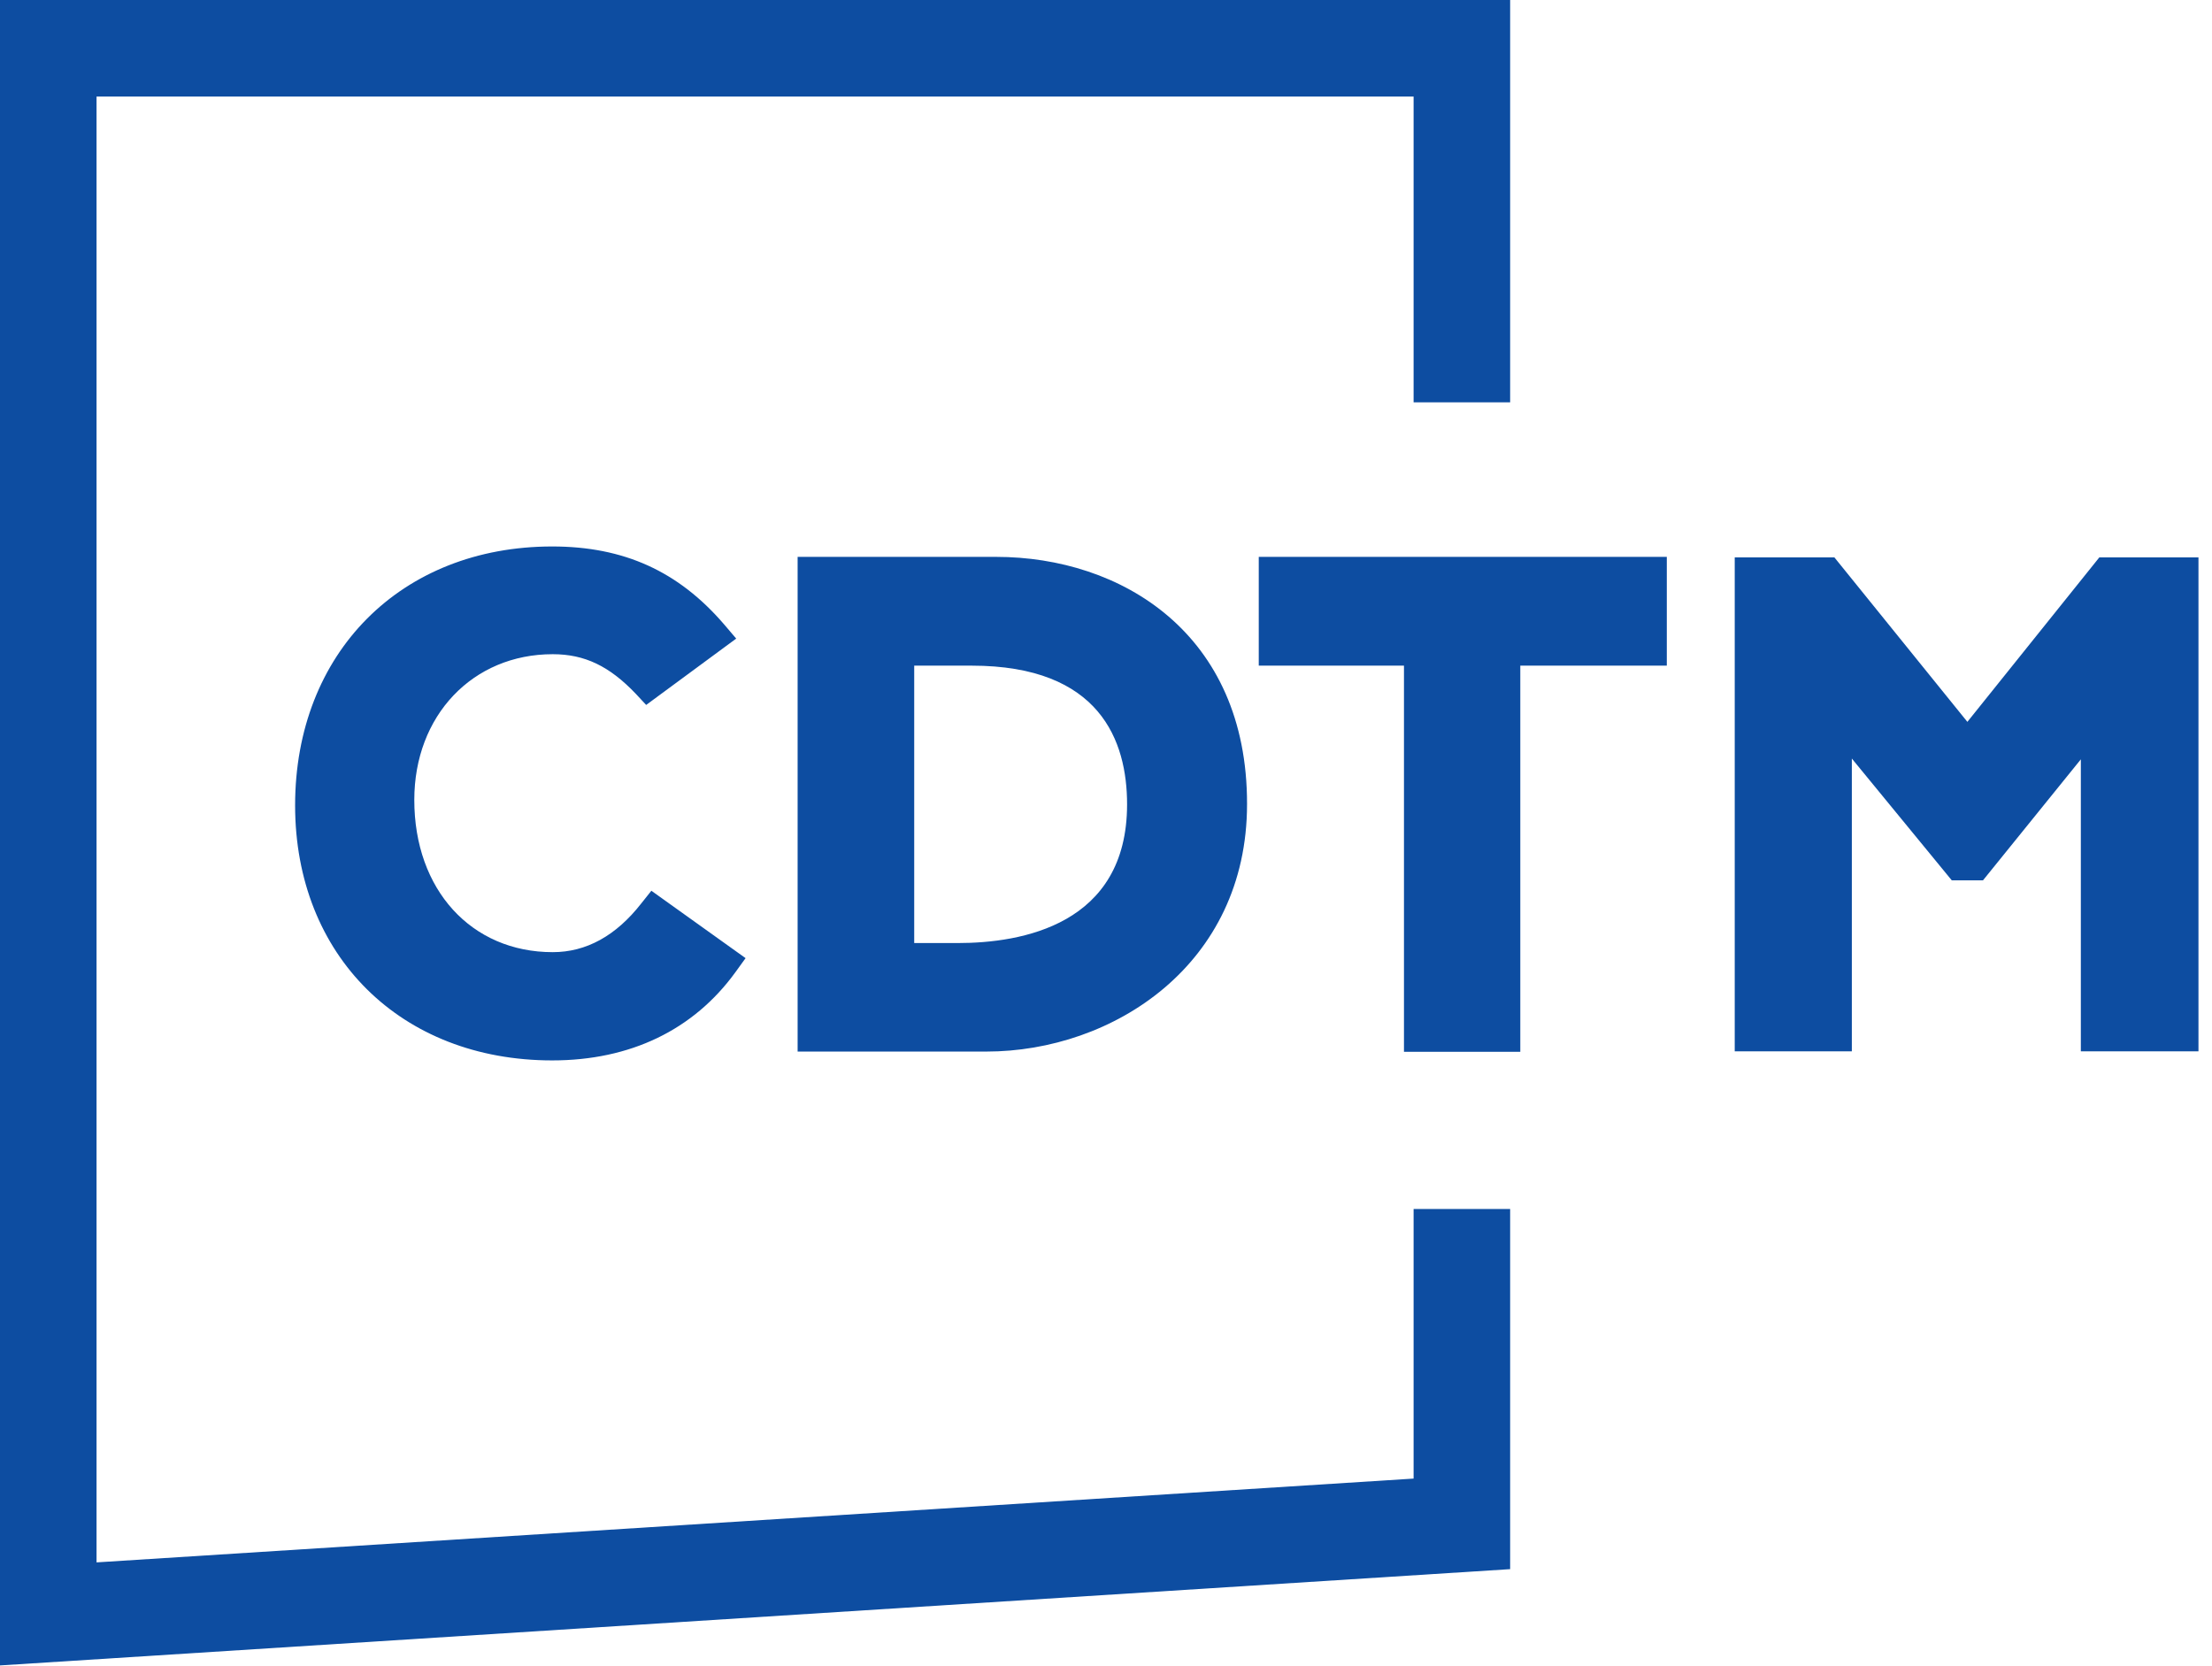
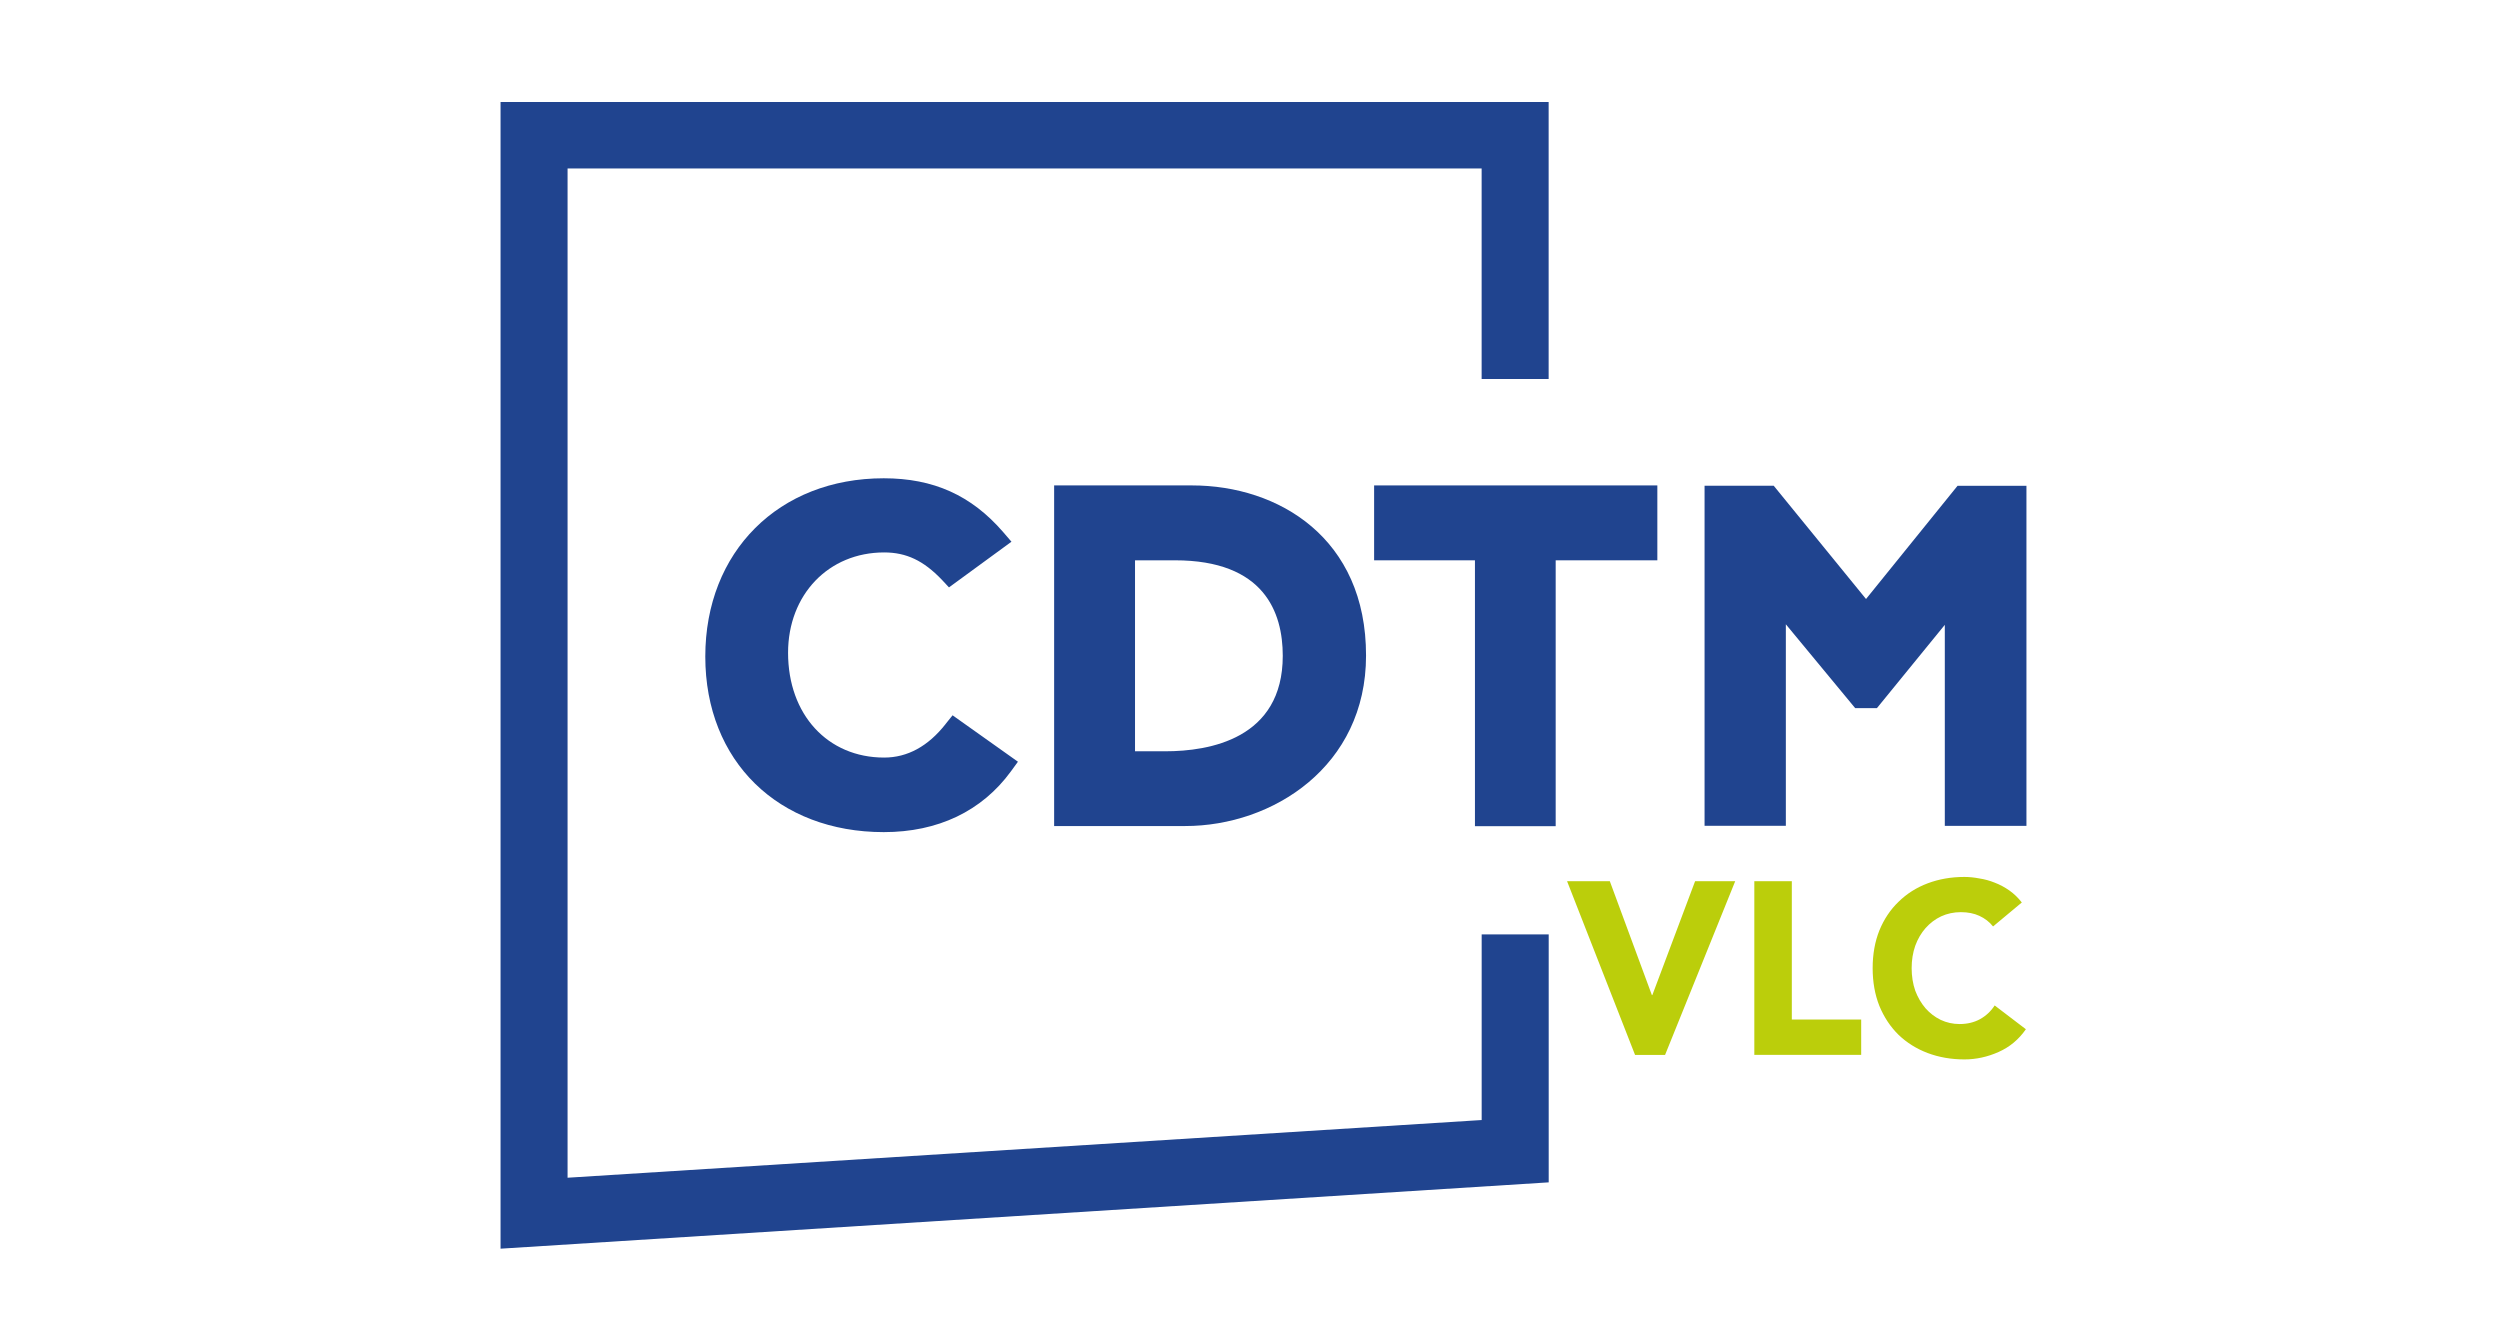
- <svg xmlns="http://www.w3.org/2000/svg" viewBox="0 0 85 64" fill="none" color="#0d4da1">
-   <g clip-path="url(#a)">
-     <path d="M0 64V0h58.03v15.46h-3.71V3.71H3.71v56.33l50.61-3.22V46.46h3.71V60.3L0 64Z" fill="currentColor" />
-     <path d="M48.37 25.58h5.58v14.84h4.47V25.58h5.63V21.4H48.37v4.18Zm32.3-4.16-5.07 6.32-5.11-6.32h-3.83V40.4h4.5V29.15L75 33.83h1.2l3.76-4.65V40.4h4.52V21.42h-3.81Zm-42.39-.02h-7.63v19.01h7.25c4.86 0 10.02-3.33 10.02-9.51.01-6.56-4.84-9.5-9.64-9.5Zm-3.15 4.18h2.21c4.94 0 5.97 2.9 5.97 5.33 0 4.64-4.07 5.33-6.5 5.33h-1.68V25.58Zm-10.49 9.14c-.97 1.24-2.11 1.87-3.4 1.87-3.13 0-5.32-2.4-5.32-5.85 0-3.24 2.24-5.6 5.32-5.6 1.23 0 2.18.46 3.19 1.52l.4.43 3.46-2.55-.46-.54c-1.76-2.05-3.86-3-6.61-3-5.81 0-9.88 4.09-9.88 9.95 0 5.77 4.06 9.8 9.88 9.8 3 0 5.43-1.17 7.04-3.39l.39-.54-3.62-2.59-.39.49Z" fill="currentColor" />
-   </g>
+ <svg xmlns="http://www.w3.org/2000/svg" width="750" zoomAndPan="magnify" viewBox="0 0 562.5 300" height="400" preserveAspectRatio="xMidYMid meet" version="1.2">
  <defs>
-     <clipPath id="a">
-       <path fill="currentColor" d="M0 0h84.48v64H0z" />
+     <clipPath id="a48e9c6be5">
+       <path d="M 112.625 22 L 349 22 L 349 281 L 112.625 281 Z M 112.625 22 " />
    </clipPath>
  </defs>
+   <g id="8dafa8412a">
+     <g clip-rule="nonzero" clip-path="url(#a48e9c6be5)">
+       <path style=" stroke:none;fill-rule:nonzero;fill:#20448f;fill-opacity:1;" d="M 112.625 280.953 L 112.625 22.953 L 348.445 22.953 L 348.445 85.277 L 333.367 85.277 L 333.367 37.91 L 127.703 37.91 L 127.703 264.988 L 333.375 252.008 L 333.375 210.238 L 348.457 210.238 L 348.457 266.031 Z M 112.625 280.953 " />
+     </g>
+     <path style=" stroke:none;fill-rule:nonzero;fill:#20448f;fill-opacity:1;" d="M 309.188 126.07 L 331.863 126.07 L 331.863 185.891 L 350.027 185.891 L 350.027 126.07 L 372.902 126.07 L 372.902 109.219 L 309.176 109.219 L 309.176 126.07 Z M 309.188 126.07 " />
+     <path style=" stroke:none;fill-rule:nonzero;fill:#20448f;fill-opacity:1;" d="M 440.453 109.297 L 419.855 134.777 L 399.09 109.297 L 383.527 109.297 L 383.527 185.812 L 401.816 185.812 L 401.816 140.465 L 417.422 159.336 L 422.301 159.336 L 437.582 140.59 L 437.582 185.824 L 455.949 185.824 L 455.949 109.309 L 440.465 109.309 Z M 440.453 109.297 " />
+     <path style=" stroke:none;fill-rule:nonzero;fill:#20448f;fill-opacity:1;" d="M 268.191 109.219 L 237.18 109.219 L 237.18 185.859 L 266.645 185.859 C 286.391 185.859 307.359 172.43 307.359 147.523 C 307.402 121.078 287.691 109.219 268.18 109.219 Z M 255.391 126.07 L 264.367 126.07 C 284.438 126.07 288.621 137.762 288.621 147.555 C 288.621 166.258 272.086 169.039 262.211 169.039 L 255.379 169.039 L 255.379 126.07 Z M 255.391 126.07 " />
+     <path style=" stroke:none;fill-rule:nonzero;fill:#20448f;fill-opacity:1;" d="M 212.758 162.914 C 208.82 167.918 204.184 170.453 198.934 170.453 C 186.211 170.453 177.316 160.781 177.316 146.871 C 177.316 133.812 186.414 124.297 198.934 124.297 C 203.938 124.297 207.797 126.148 211.895 130.422 L 213.52 132.164 L 227.578 121.887 L 225.703 119.707 C 218.547 111.441 210.02 107.613 198.844 107.613 C 175.238 107.613 158.691 124.105 158.691 147.723 C 158.691 171.34 175.195 187.227 198.844 187.227 C 211.039 187.227 220.914 182.516 227.453 173.562 L 229.035 171.387 L 214.328 160.941 L 212.746 162.914 Z M 212.758 162.914 " />
+     <path style=" stroke:none;fill-rule:nonzero;fill:#bbce0b;fill-opacity:1;" d="M 352.594 198.277 L 362.211 198.277 L 371.668 223.883 L 371.781 223.883 L 381.395 198.277 L 390.418 198.277 L 374.641 237.355 L 367.887 237.355 Z M 352.594 198.277 " />
+     <path style=" stroke:none;fill-rule:nonzero;fill:#bbce0b;fill-opacity:1;" d="M 394.734 198.277 L 403.16 198.277 L 403.16 229.402 L 418.766 229.402 L 418.766 237.344 L 394.723 237.344 L 394.723 198.266 Z M 394.734 198.277 " />
+     <path style=" stroke:none;fill-rule:nonzero;fill:#bbce0b;fill-opacity:1;" d="M 448.43 208.441 C 447.602 207.41 446.582 206.625 445.359 206.066 C 444.168 205.516 442.777 205.234 441.195 205.234 C 439.613 205.234 438.133 205.547 436.762 206.176 C 435.43 206.805 434.262 207.68 433.25 208.824 C 432.277 209.926 431.5 211.246 430.93 212.797 C 430.391 214.344 430.121 216.016 430.121 217.824 C 430.121 219.629 430.391 221.355 430.93 222.906 C 431.5 224.41 432.277 225.742 433.25 226.875 C 434.227 227.977 435.359 228.84 436.652 229.469 C 437.984 230.098 439.41 230.41 440.914 230.41 C 442.641 230.41 444.18 230.039 445.504 229.312 C 446.84 228.57 447.938 227.551 448.801 226.227 L 455.824 231.578 C 454.211 233.898 452.156 235.605 449.664 236.703 C 447.188 237.805 444.629 238.367 441.992 238.367 C 439.008 238.367 436.246 237.883 433.723 236.93 C 431.199 235.977 429.023 234.605 427.184 232.844 C 425.344 231.039 423.906 228.875 422.863 226.34 C 421.852 223.801 421.348 220.965 421.348 217.832 C 421.348 214.703 421.852 211.875 422.863 209.34 C 423.906 206.805 425.344 204.652 427.184 202.891 C 429.023 201.082 431.199 199.703 433.723 198.75 C 436.246 197.797 438.996 197.312 441.992 197.312 C 443.07 197.312 444.191 197.426 445.348 197.648 C 446.535 197.828 447.691 198.145 448.801 198.594 C 449.957 199.031 451.059 199.625 452.102 200.355 C 453.145 201.094 454.086 201.992 454.906 203.059 L 448.422 208.465 Z M 448.43 208.441 " />
+   </g>
</svg>
